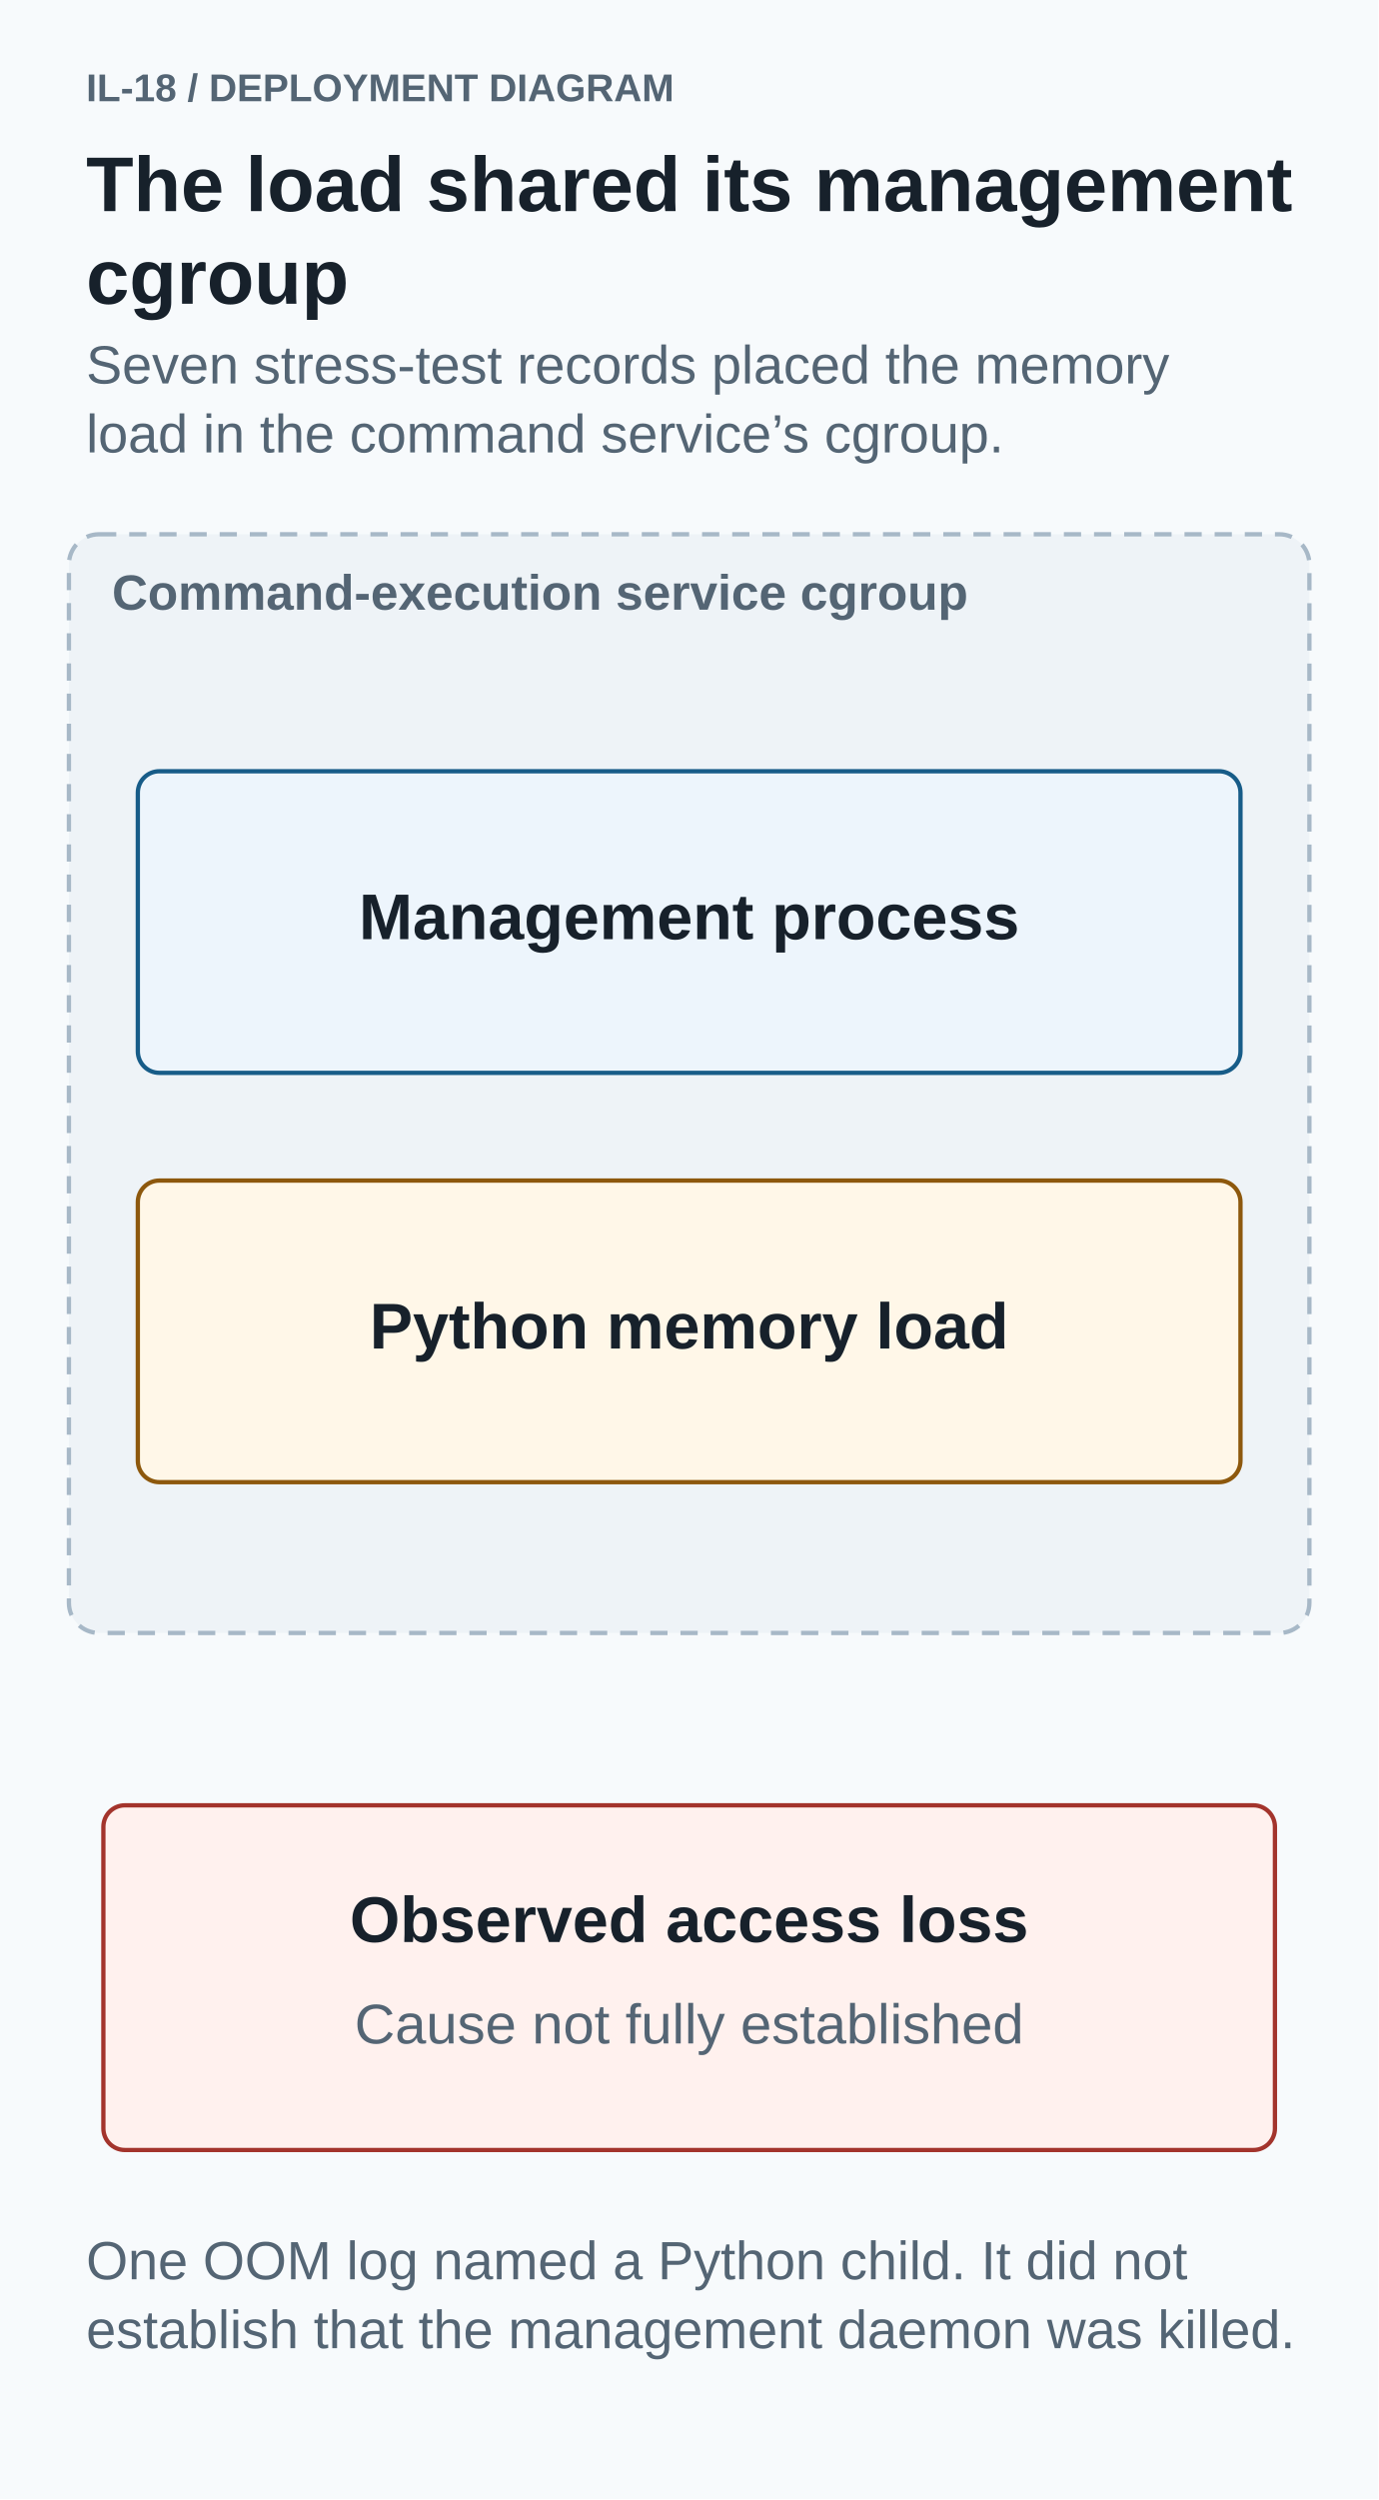
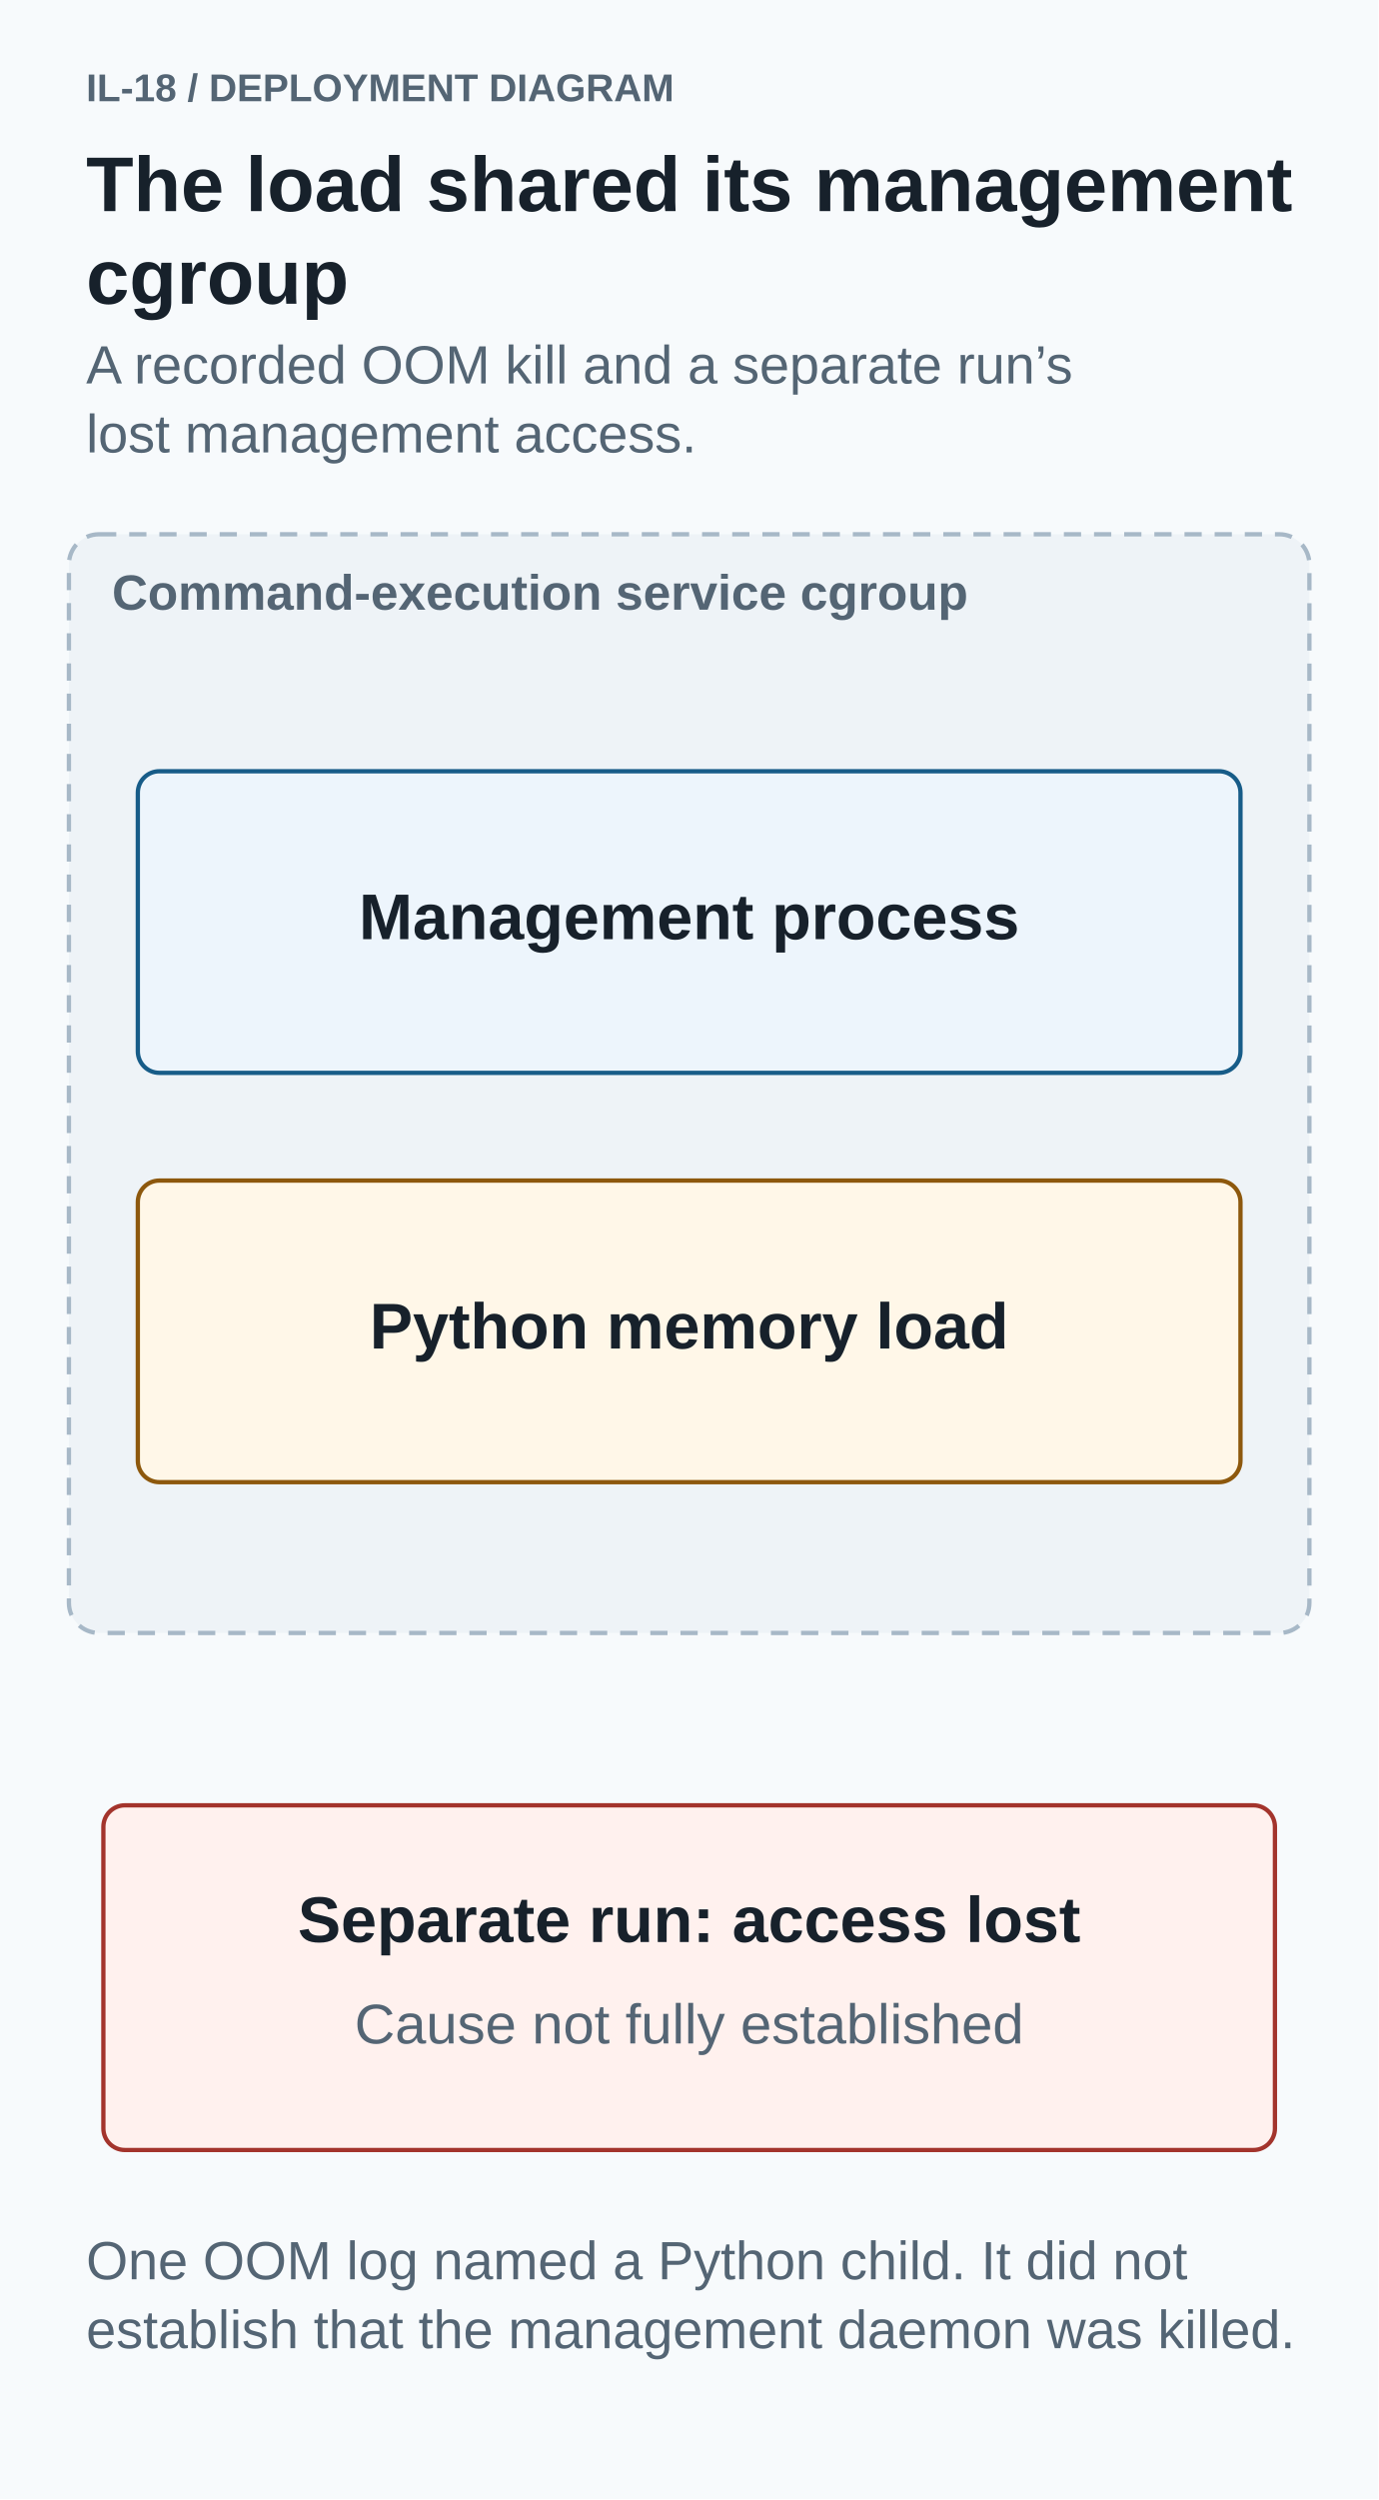
<svg xmlns="http://www.w3.org/2000/svg" width="640" height="1160" viewBox="0 0 640 1160" role="img" aria-labelledby="title desc">
  <style>text{font-family:Arial,Helvetica,sans-serif;fill:#17212b} .label{font-weight:700} .small{fill:#546574}</style>
  <defs>
    <marker id="blue" viewBox="0 0 10 10" refX="9" refY="5" markerWidth="9" markerHeight="9" orient="auto" markerUnits="userSpaceOnUse">
      <path d="M0 0 L10 5 L0 10Z" fill="#175c88" />
    </marker>
    <marker id="blue-start" viewBox="0 0 10 10" refX="1" refY="5" markerWidth="9" markerHeight="9" orient="auto" markerUnits="userSpaceOnUse">
      <path d="M10 0 L0 5 L10 10Z" fill="#175c88" />
    </marker>
    <marker id="green" viewBox="0 0 10 10" refX="9" refY="5" markerWidth="9" markerHeight="9" orient="auto" markerUnits="userSpaceOnUse">
      <path d="M0 0 L10 5 L0 10Z" fill="#176b50" />
    </marker>
    <marker id="green-start" viewBox="0 0 10 10" refX="1" refY="5" markerWidth="9" markerHeight="9" orient="auto" markerUnits="userSpaceOnUse">
      <path d="M10 0 L0 5 L10 10Z" fill="#176b50" />
    </marker>
    <marker id="red" viewBox="0 0 10 10" refX="9" refY="5" markerWidth="9" markerHeight="9" orient="auto" markerUnits="userSpaceOnUse">
      <path d="M0 0 L10 5 L0 10Z" fill="#a3342c" />
    </marker>
    <marker id="red-start" viewBox="0 0 10 10" refX="1" refY="5" markerWidth="9" markerHeight="9" orient="auto" markerUnits="userSpaceOnUse">
      <path d="M10 0 L0 5 L10 10Z" fill="#a3342c" />
    </marker>
    <marker id="amber" viewBox="0 0 10 10" refX="9" refY="5" markerWidth="9" markerHeight="9" orient="auto" markerUnits="userSpaceOnUse">
      <path d="M0 0 L10 5 L0 10Z" fill="#8d580d" />
    </marker>
    <marker id="amber-start" viewBox="0 0 10 10" refX="1" refY="5" markerWidth="9" markerHeight="9" orient="auto" markerUnits="userSpaceOnUse">
      <path d="M10 0 L0 5 L10 10Z" fill="#8d580d" />
    </marker>
    <marker id="ink" viewBox="0 0 10 10" refX="9" refY="5" markerWidth="9" markerHeight="9" orient="auto" markerUnits="userSpaceOnUse">
      <path d="M0 0 L10 5 L0 10Z" fill="#17212b" />
    </marker>
    <marker id="ink-start" viewBox="0 0 10 10" refX="1" refY="5" markerWidth="9" markerHeight="9" orient="auto" markerUnits="userSpaceOnUse">
      <path d="M10 0 L0 5 L10 10Z" fill="#17212b" />
    </marker>
    <marker id="muted" viewBox="0 0 10 10" refX="9" refY="5" markerWidth="9" markerHeight="9" orient="auto" markerUnits="userSpaceOnUse">
      <path d="M0 0 L10 5 L0 10Z" fill="#546574" />
    </marker>
    <marker id="muted-start" viewBox="0 0 10 10" refX="1" refY="5" markerWidth="9" markerHeight="9" orient="auto" markerUnits="userSpaceOnUse">
      <path d="M10 0 L0 5 L10 10Z" fill="#546574" />
    </marker>
    <marker id="line" viewBox="0 0 10 10" refX="9" refY="5" markerWidth="9" markerHeight="9" orient="auto" markerUnits="userSpaceOnUse">
      <path d="M0 0 L10 5 L0 10Z" fill="#b8c7d3" />
    </marker>
    <marker id="line-start" viewBox="0 0 10 10" refX="1" refY="5" markerWidth="9" markerHeight="9" orient="auto" markerUnits="userSpaceOnUse">
      <path d="M10 0 L0 5 L10 10Z" fill="#b8c7d3" />
    </marker>
  </defs>
  <rect width="640" height="1160" fill="#f7fafc" />
  <text x="40" y="47" font-size="18" fill="#546574" style="fill:#546574" text-anchor="start" font-weight="700">IL-18  /  DEPLOYMENT DIAGRAM</text>
  <text x="40" y="98" font-size="36" fill="#17212b" style="fill:#17212b" text-anchor="start" font-weight="700">The load shared its management</text>
  <text x="40" y="141" font-size="36" fill="#17212b" style="fill:#17212b" text-anchor="start" font-weight="700">cgroup</text>
-   <text x="40" y="178" font-size="25" fill="#546574" style="fill:#546574" text-anchor="start">Seven stress-test records placed the memory</text>
-   <text x="40" y="210" font-size="25" fill="#546574" style="fill:#546574" text-anchor="start">load in the command service’s cgroup.</text>
+   <text x="40" y="178" font-size="25" fill="#546574" style="fill:#546574" text-anchor="start">A recorded OOM kill and a separate run’s</text>
+   <text x="40" y="210" font-size="25" fill="#546574" style="fill:#546574" text-anchor="start">lost management access.</text>
  <rect x="32" y="248" width="576" height="510" rx="14" fill="#eef3f7" stroke="#a7b8c7" stroke-width="2" stroke-dasharray="8 6" />
  <text x="52" y="283" font-size="23" fill="#546574" style="fill:#546574" text-anchor="start" font-weight="700">Command-execution service cgroup</text>
  <g data-node="Management process" data-bounds="64,358,512,140">
    <rect x="64" y="358" width="512" height="140" rx="10" fill="#edf5fc" stroke="#175c88" stroke-width="2" />
    <text x="320" y="435.95" font-size="30" fill="#17212b" style="fill:#17212b" text-anchor="middle" font-weight="700">Management process</text>
  </g>
  <g data-node="Python memory load" data-bounds="64,548,512,140">
    <rect x="64" y="548" width="512" height="140" rx="10" fill="#fff7e8" stroke="#8d580d" stroke-width="2" />
    <text x="320" y="625.95" font-size="30" fill="#17212b" style="fill:#17212b" text-anchor="middle" font-weight="700">Python memory load</text>
  </g>
  <g data-node="Observed access loss" data-bounds="48,838,544,160">
    <rect x="48" y="838" width="544" height="160" rx="10" fill="#fff1ee" stroke="#a3342c" stroke-width="2" />
-     <text x="320" y="901.45" font-size="30" fill="#17212b" style="fill:#17212b" text-anchor="middle" font-weight="700">Observed access loss</text>
+     <text x="320" y="901.45" font-size="30" fill="#17212b" style="fill:#17212b" text-anchor="middle" font-weight="700">Separate run: access lost</text>
    <text x="320" y="948.55" font-size="26" fill="#546574" style="fill:#546574" text-anchor="middle">Cause not fully established</text>
  </g>
  <text x="40" y="1058" font-size="25" fill="#546574" style="fill:#546574" text-anchor="start">One OOM log named a Python child. It did not</text>
  <text x="40" y="1090" font-size="25" fill="#546574" style="fill:#546574" text-anchor="start">establish that the management daemon was killed.</text>
</svg>
